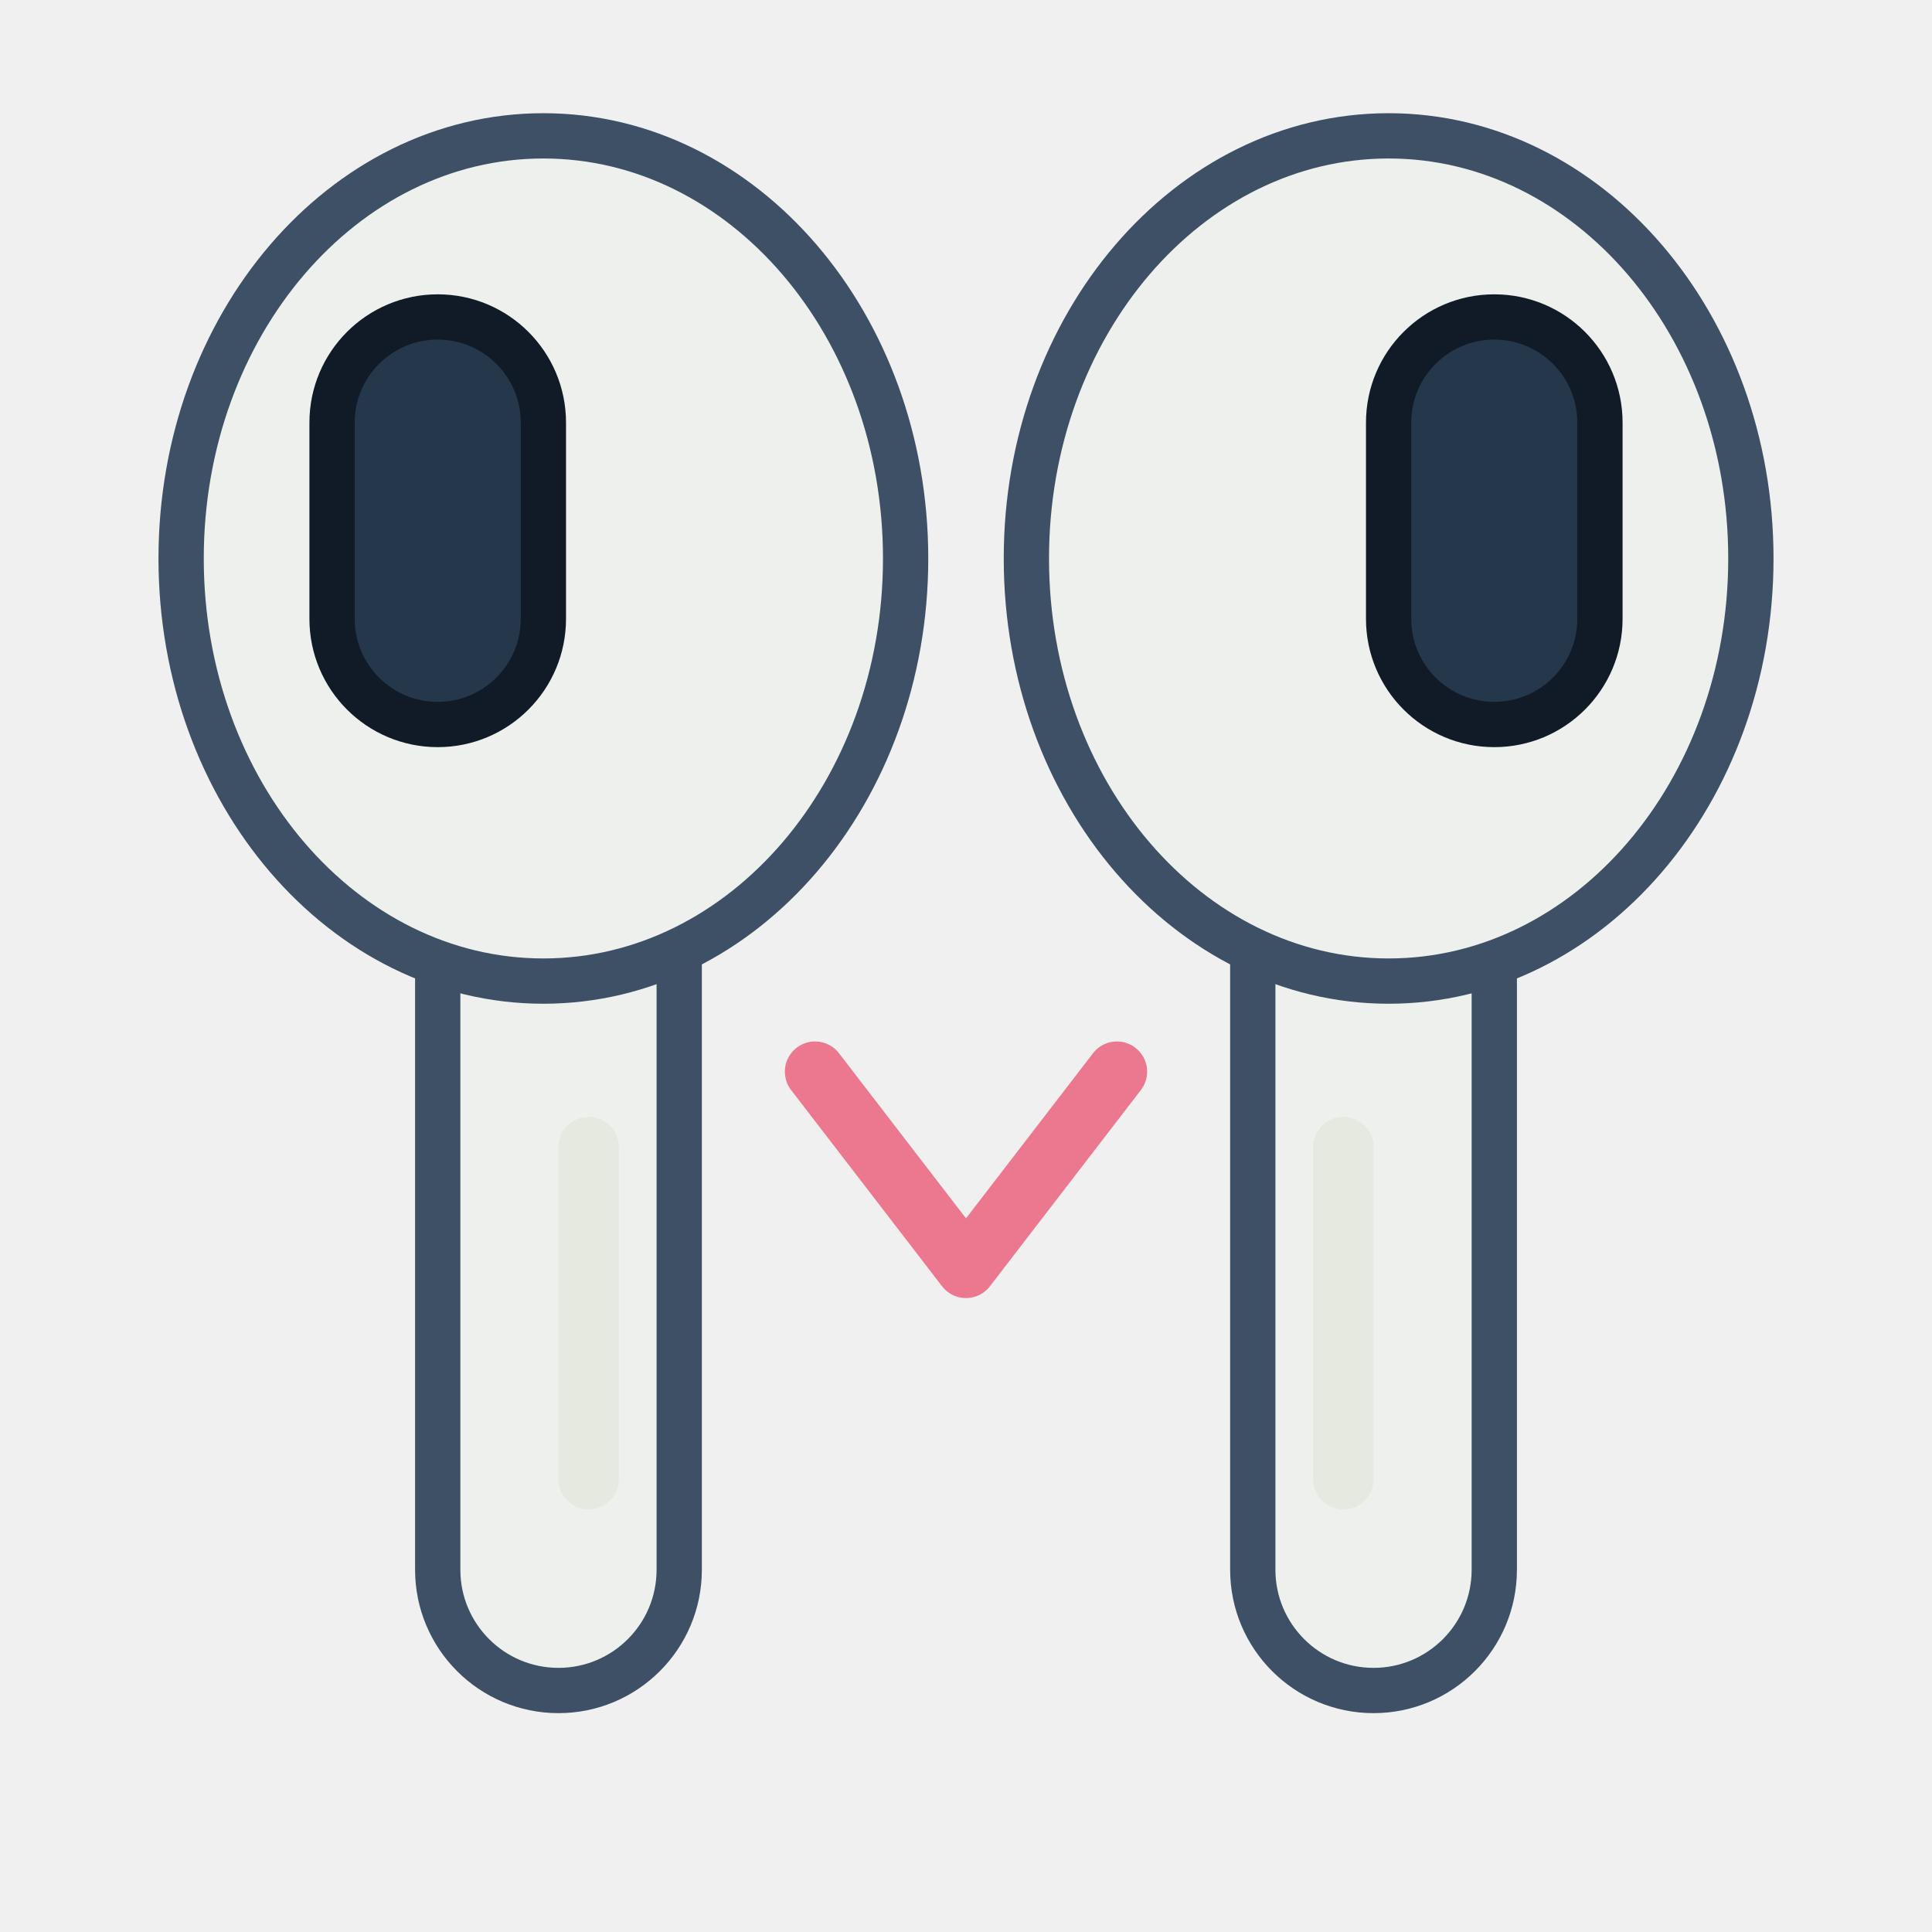
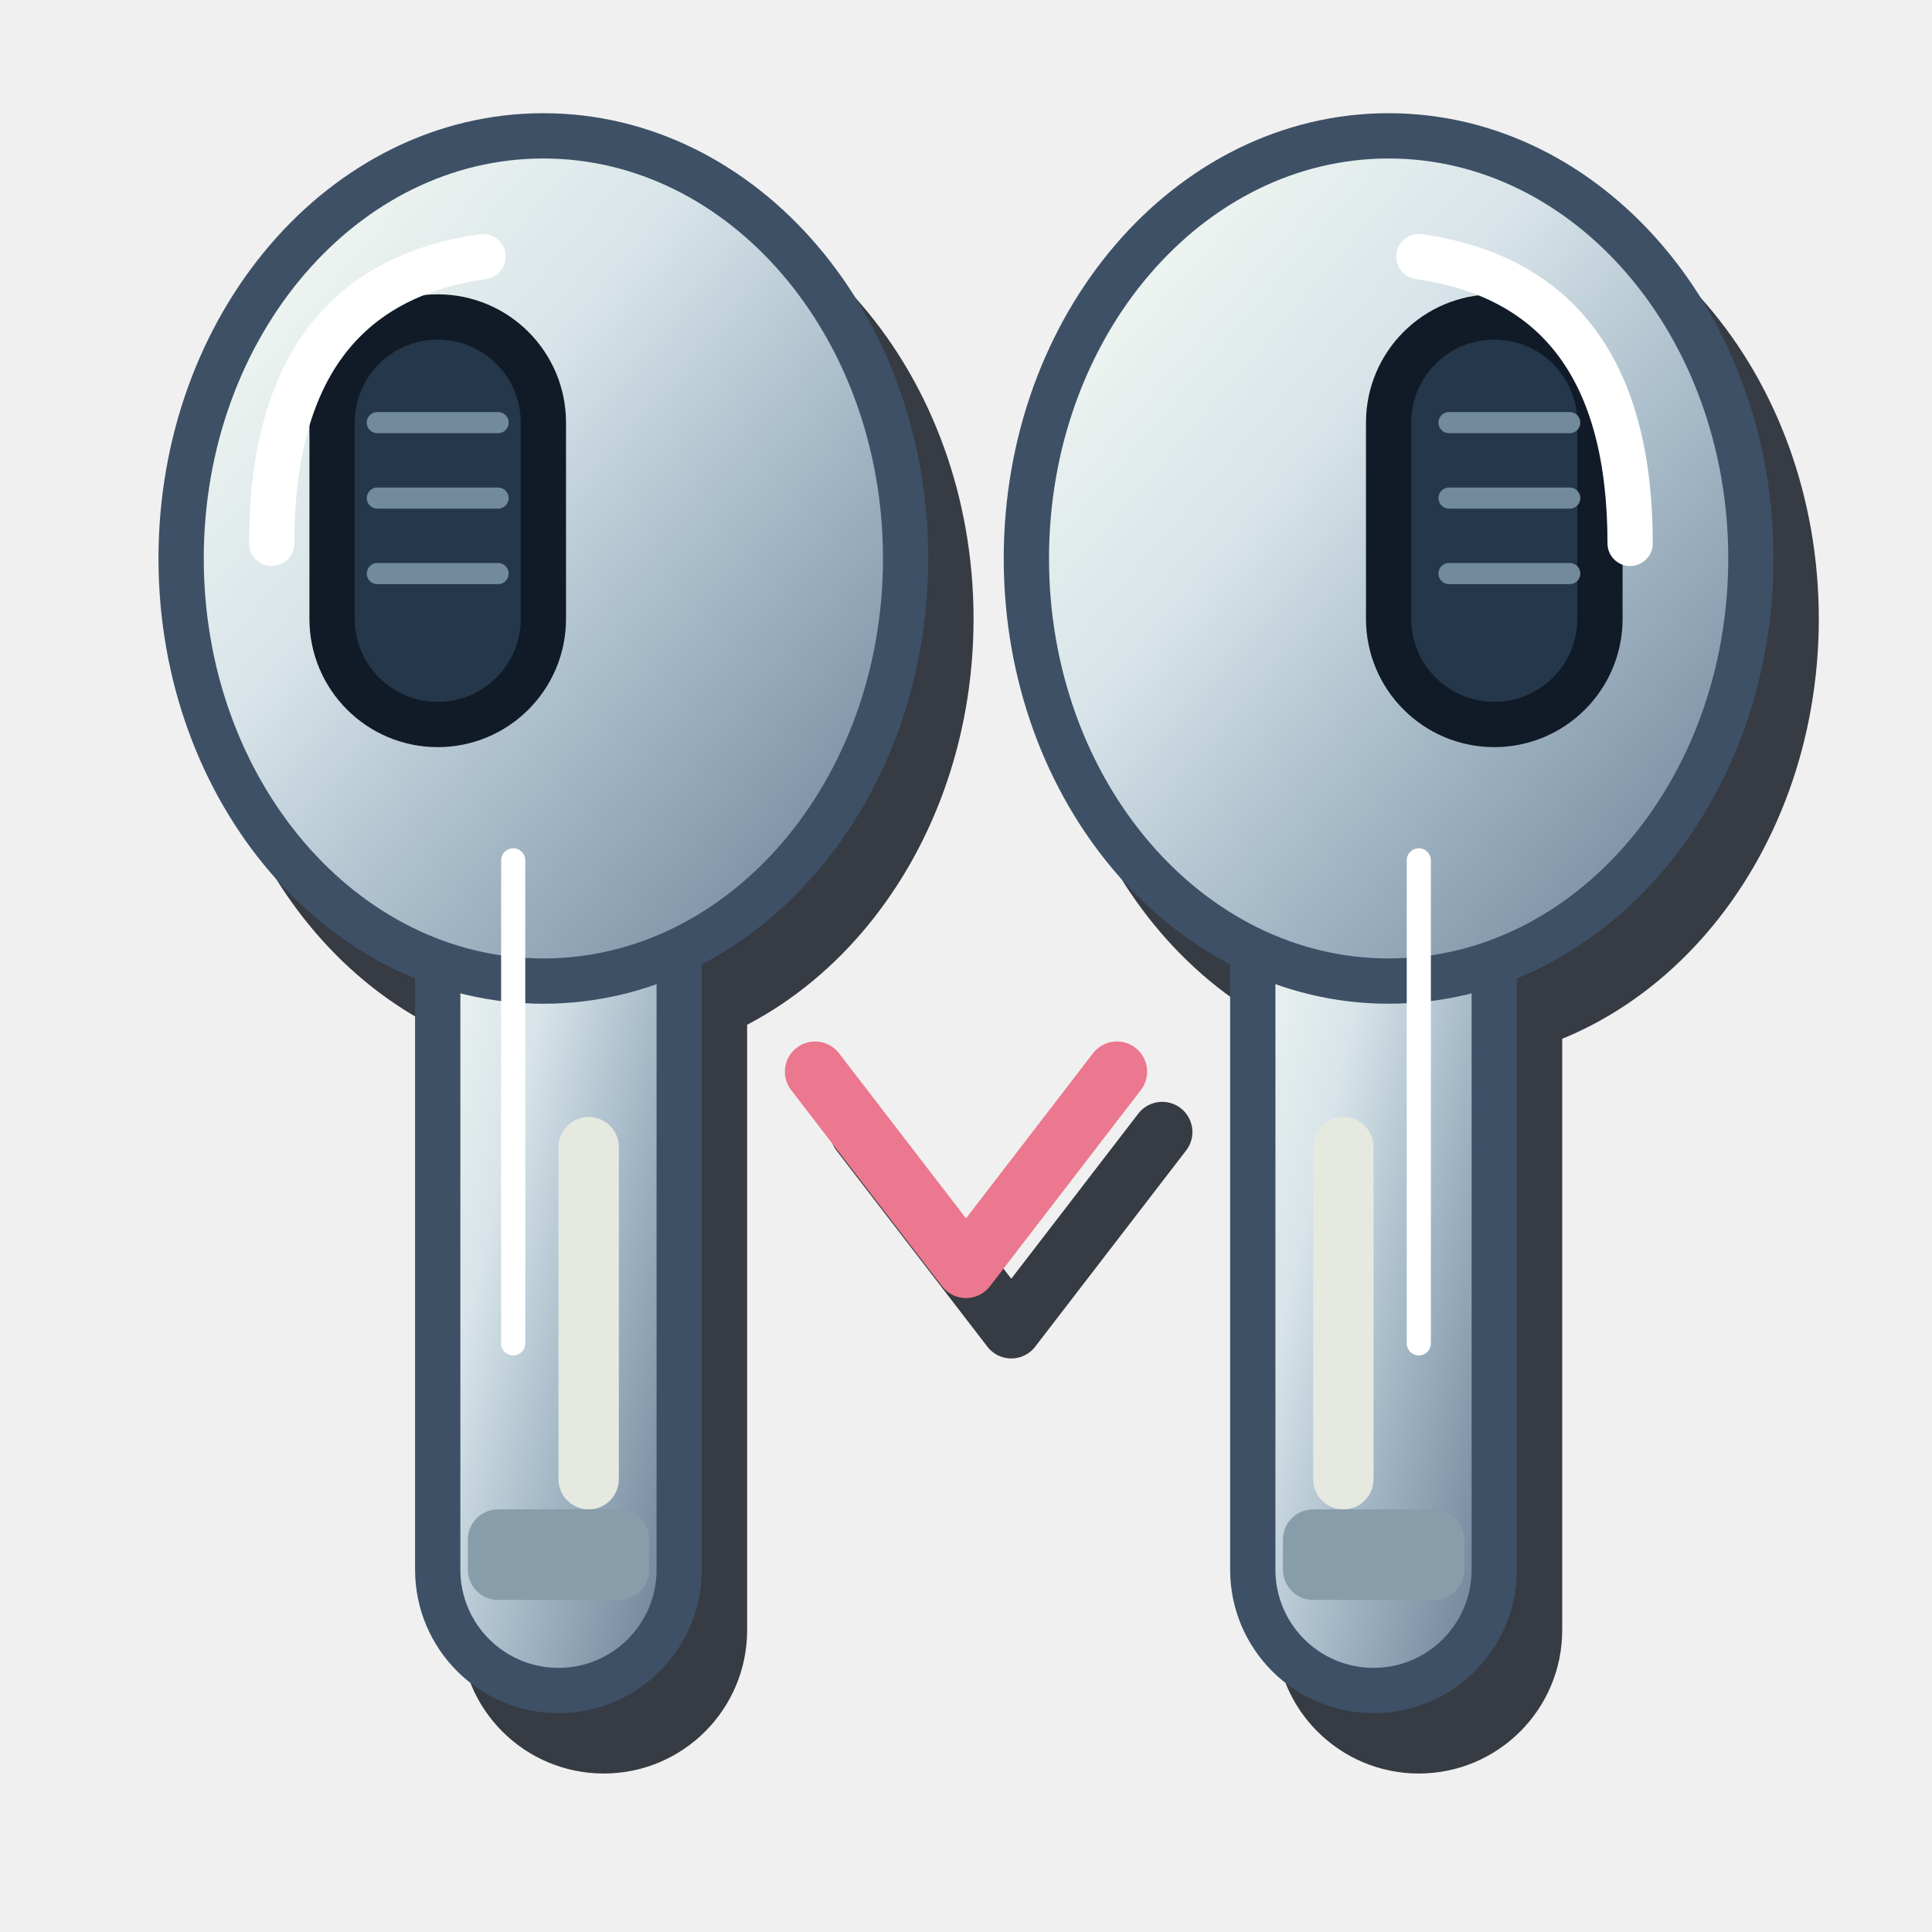
<svg xmlns="http://www.w3.org/2000/svg" width="128" height="128" viewBox="0 0 128 128">
  <g stroke-linecap="round" stroke-linejoin="round">
-     <rect x="29" y="44" width="16" height="68" rx="8" fill="#edf0ec" stroke="#3d5066" stroke-width="3" />
-     <rect x="83" y="44" width="16" height="68" rx="8" fill="#edf0ec" stroke="#3d5066" stroke-width="3" />
-     <ellipse cx="36" cy="37" rx="24" ry="28" fill="#edf0ec" stroke="#3d5066" stroke-width="3" />
-     <ellipse cx="92" cy="37" rx="24" ry="28" fill="#edf0ec" stroke="#3d5066" stroke-width="3" />
+     <defs>
+       <linearGradient id="pearl" x1="0" y1="0" x2="1" y2="1">
+         <stop stop-color="#fcfff5" />
+         <stop offset=".38" stop-color="#d8e4e9" />
+         <stop offset=".62" stop-color="#a6bac8" />
+         <stop offset="1" stop-color="#667b91" />
+       </linearGradient>
+       <linearGradient id="body" x1="0" y1="0" x2="1" y2="1">
+         <stop stop-color="#6b829c" />
+         <stop offset=".4" stop-color="#334c66" />
+         <stop offset="1" stop-color="#102237" />
+       </linearGradient>
+       <linearGradient id="glass" x1="0" y1="0" x2=".7" y2="1">
+         <stop stop-color="#456885" />
+         <stop offset=".4" stop-color="#19384e" />
+         <stop offset="1" stop-color="#081424" />
+       </linearGradient>
+       <linearGradient id="steel" x1="0" y1="0" x2="1" y2="0">
+         <stop stop-color="#d6d1b9" />
+         <stop offset=".35" stop-color="#7d8e9f" />
+         <stop offset=".7" stop-color="#56647b" />
+         <stop offset="1" stop-color="#bdc1b5" />
+       </linearGradient>
+     </defs>
+     <g transform="translate(3 4)" opacity=".8">
+       <rect x="29" y="44" width="16" height="68" rx="8" fill="#070e19" stroke="#070e19" stroke-width="3" />
+       <rect x="83" y="44" width="16" height="68" rx="8" fill="#070e19" stroke="#070e19" stroke-width="3" />
+       <ellipse cx="36" cy="37" rx="24" ry="28" fill="#070e19" stroke="#070e19" stroke-width="3" />
+       <ellipse cx="92" cy="37" rx="24" ry="28" fill="#070e19" stroke="#070e19" stroke-width="3" />
+       <rect x="22" y="21" width="14" height="27" rx="7" fill="#070e19" stroke="#070e19" stroke-width="3" />
+       <rect x="92" y="21" width="14" height="27" rx="7" fill="#070e19" stroke="#070e19" stroke-width="3" />
+       <path d="M39 76v22M89 76v22" fill="none" stroke="#070e19" stroke-width="4" stroke-linecap="round" stroke-linejoin="round" />
+       <path d="M54 71l10 13 10-13" fill="none" stroke="#070e19" stroke-width="4" stroke-linecap="round" stroke-linejoin="round" />
+     </g>
+     <rect x="29" y="44" width="16" height="68" rx="8" fill="url(#pearl)" stroke="#3d5066" stroke-width="3" />
+     <rect x="83" y="44" width="16" height="68" rx="8" fill="url(#pearl)" stroke="#3d5066" stroke-width="3" />
+     <ellipse cx="36" cy="37" rx="24" ry="28" fill="url(#pearl)" stroke="#3d5066" stroke-width="3" />
+     <ellipse cx="92" cy="37" rx="24" ry="28" fill="url(#pearl)" stroke="#3d5066" stroke-width="3" />
    <rect x="22" y="21" width="14" height="27" rx="7" fill="#25374a" stroke="#111b27" stroke-width="3" />
    <rect x="92" y="21" width="14" height="27" rx="7" fill="#25374a" stroke="#111b27" stroke-width="3" />
    <path d="M39 76v22M89 76v22" fill="none" stroke="#e5e9df" stroke-width="4" stroke-linecap="round" stroke-linejoin="round" />
    <path d="M54 71l10 13 10-13" fill="none" stroke="#eb788e" stroke-width="4" stroke-linecap="round" stroke-linejoin="round" />
+     <path d="M18 36q0-17 14-19M108 36q0-17-14-19" fill="none" stroke="#ffffff" stroke-width="3" stroke-linecap="round" stroke-linejoin="round" />
+     <path d="M25 28h8M96 28h8" fill="none" stroke="#718a9c" stroke-width="1.4" stroke-linecap="round" stroke-linejoin="round" />
+     <path d="M25 33h8M96 33h8" fill="none" stroke="#718a9c" stroke-width="1.4" stroke-linecap="round" stroke-linejoin="round" />
+     <path d="M25 38h8M96 38h8" fill="none" stroke="#718a9c" stroke-width="1.4" stroke-linecap="round" stroke-linejoin="round" />
+     <rect x="31" y="100" width="12" height="6" rx="2" fill="#879da9" stroke="#111b27" stroke-width="0" />
+     <rect x="85" y="100" width="12" height="6" rx="2" fill="#879da9" stroke="#111b27" stroke-width="0" />
+     <path d="M34 57v32M94 57v32" fill="none" stroke="#ffffff" stroke-width="1.6" stroke-linecap="round" stroke-linejoin="round" />
  </g>
</svg>
